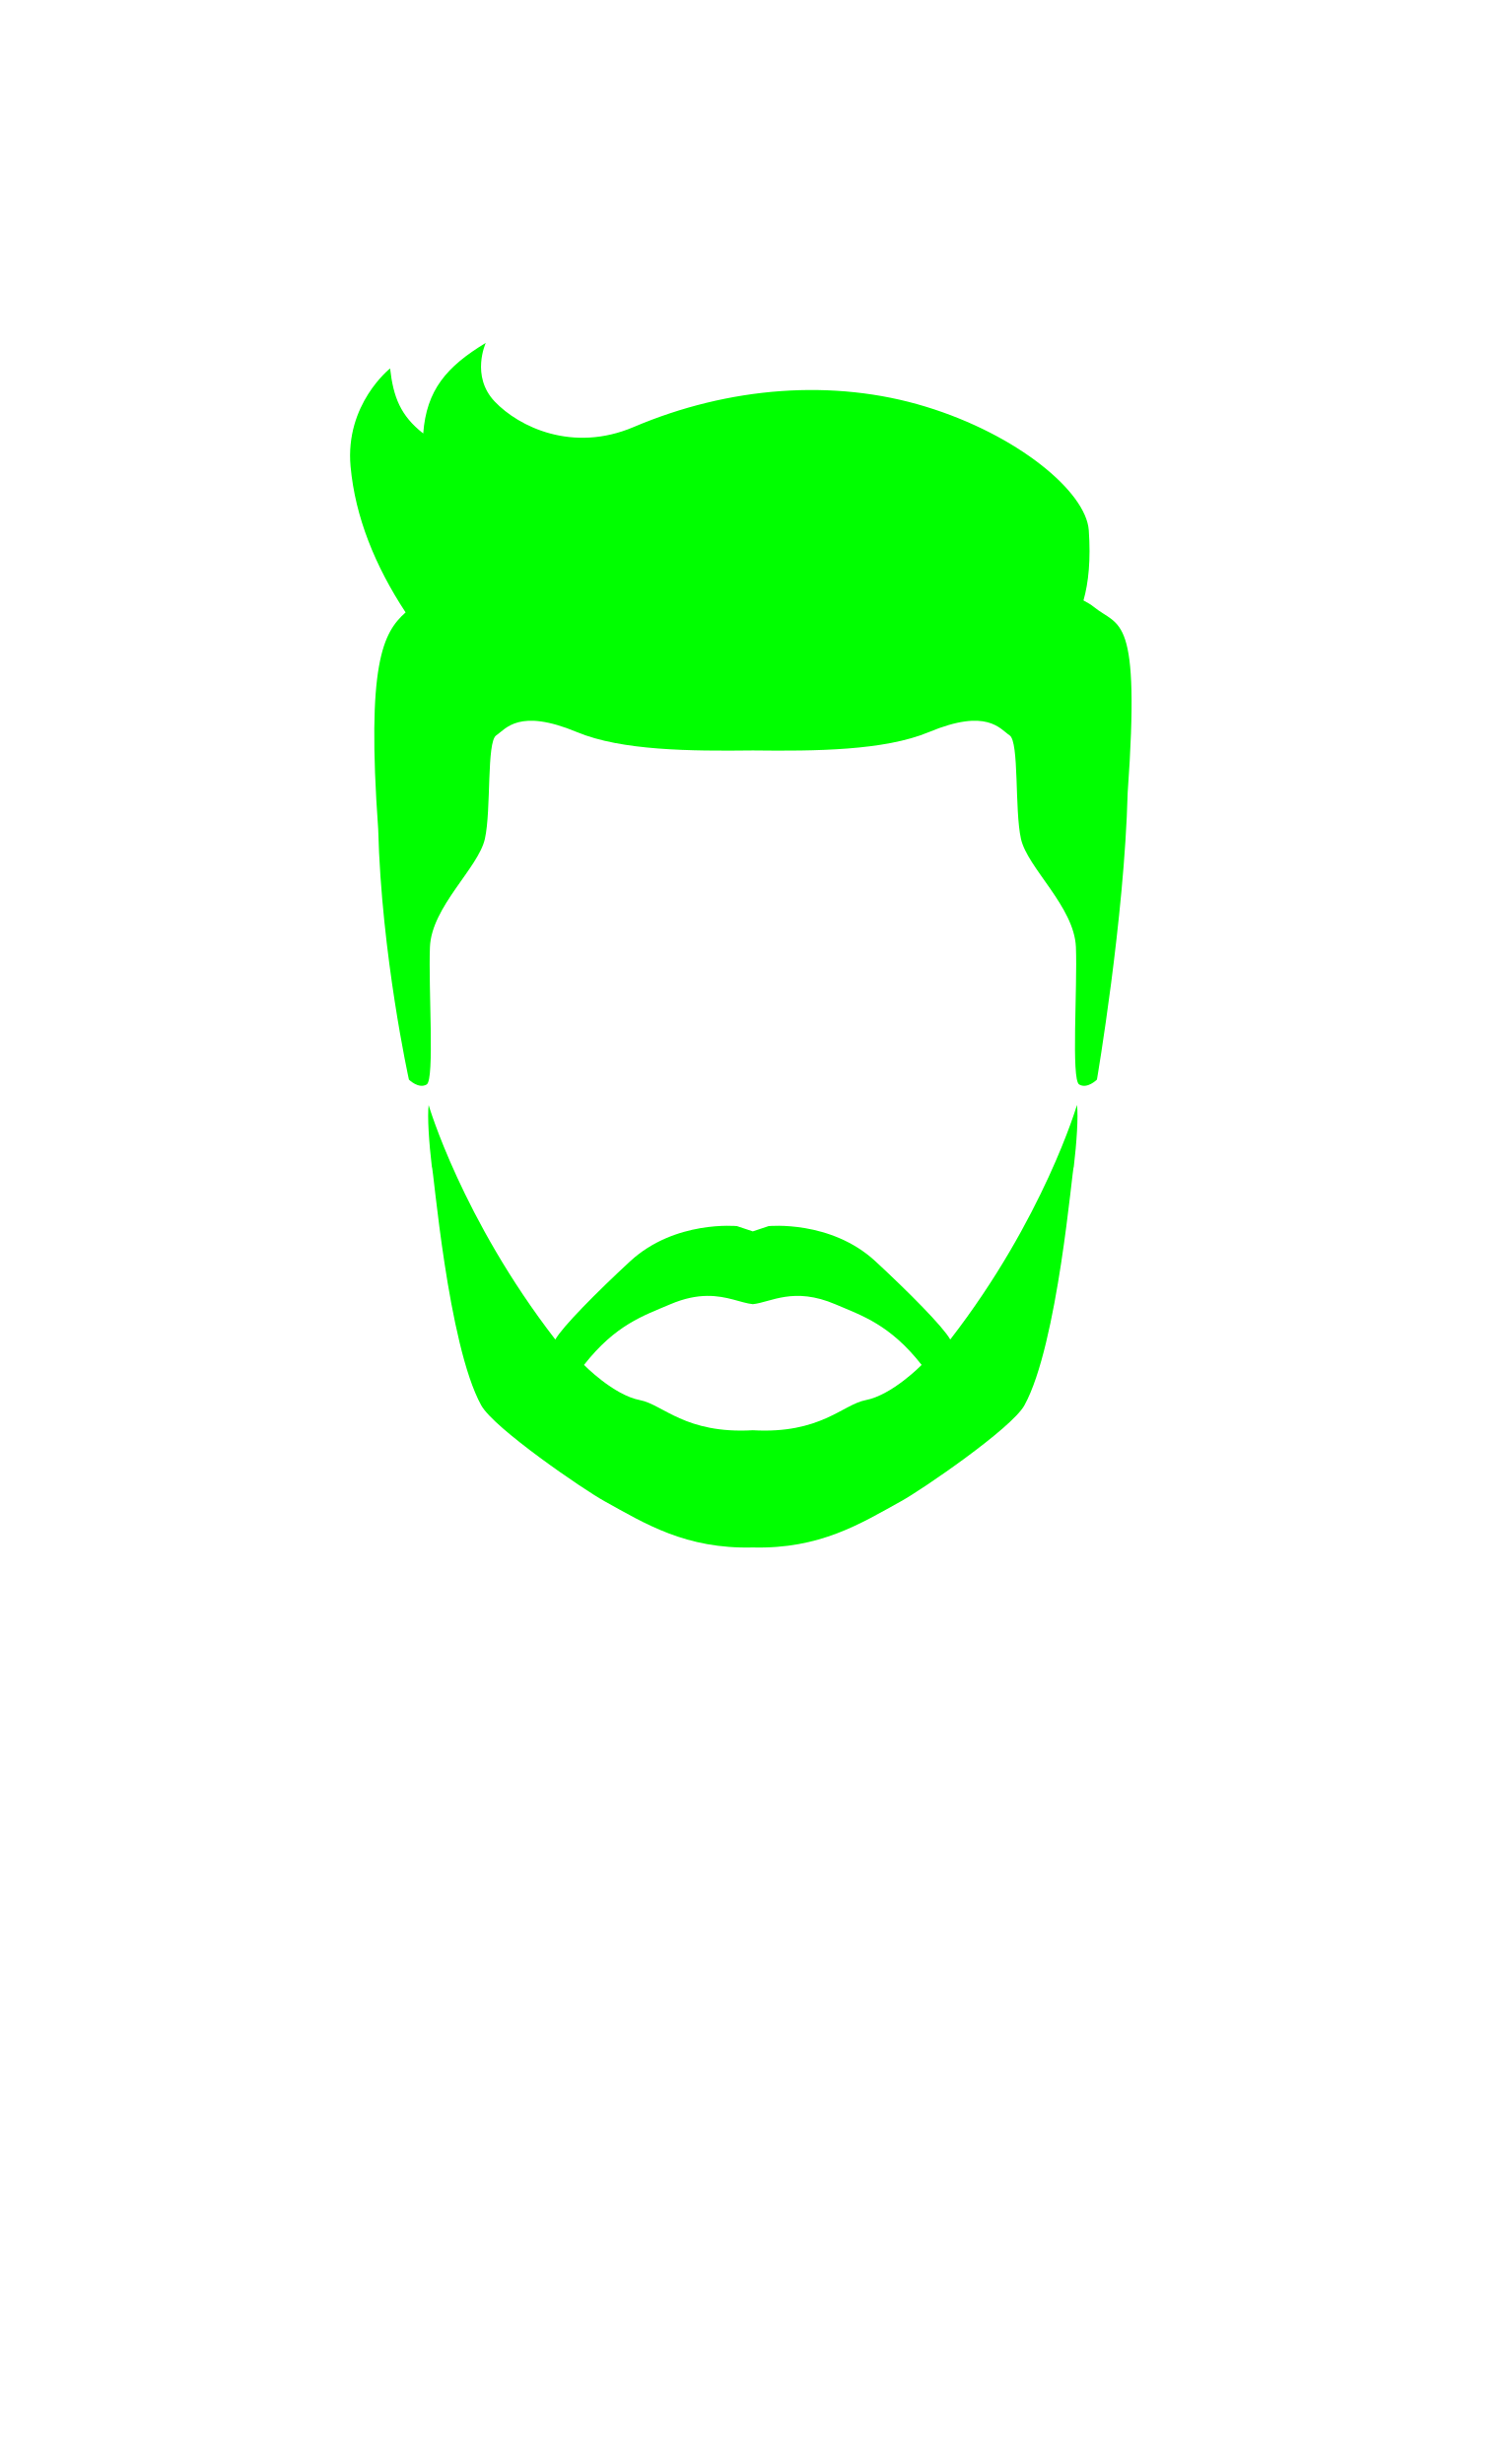
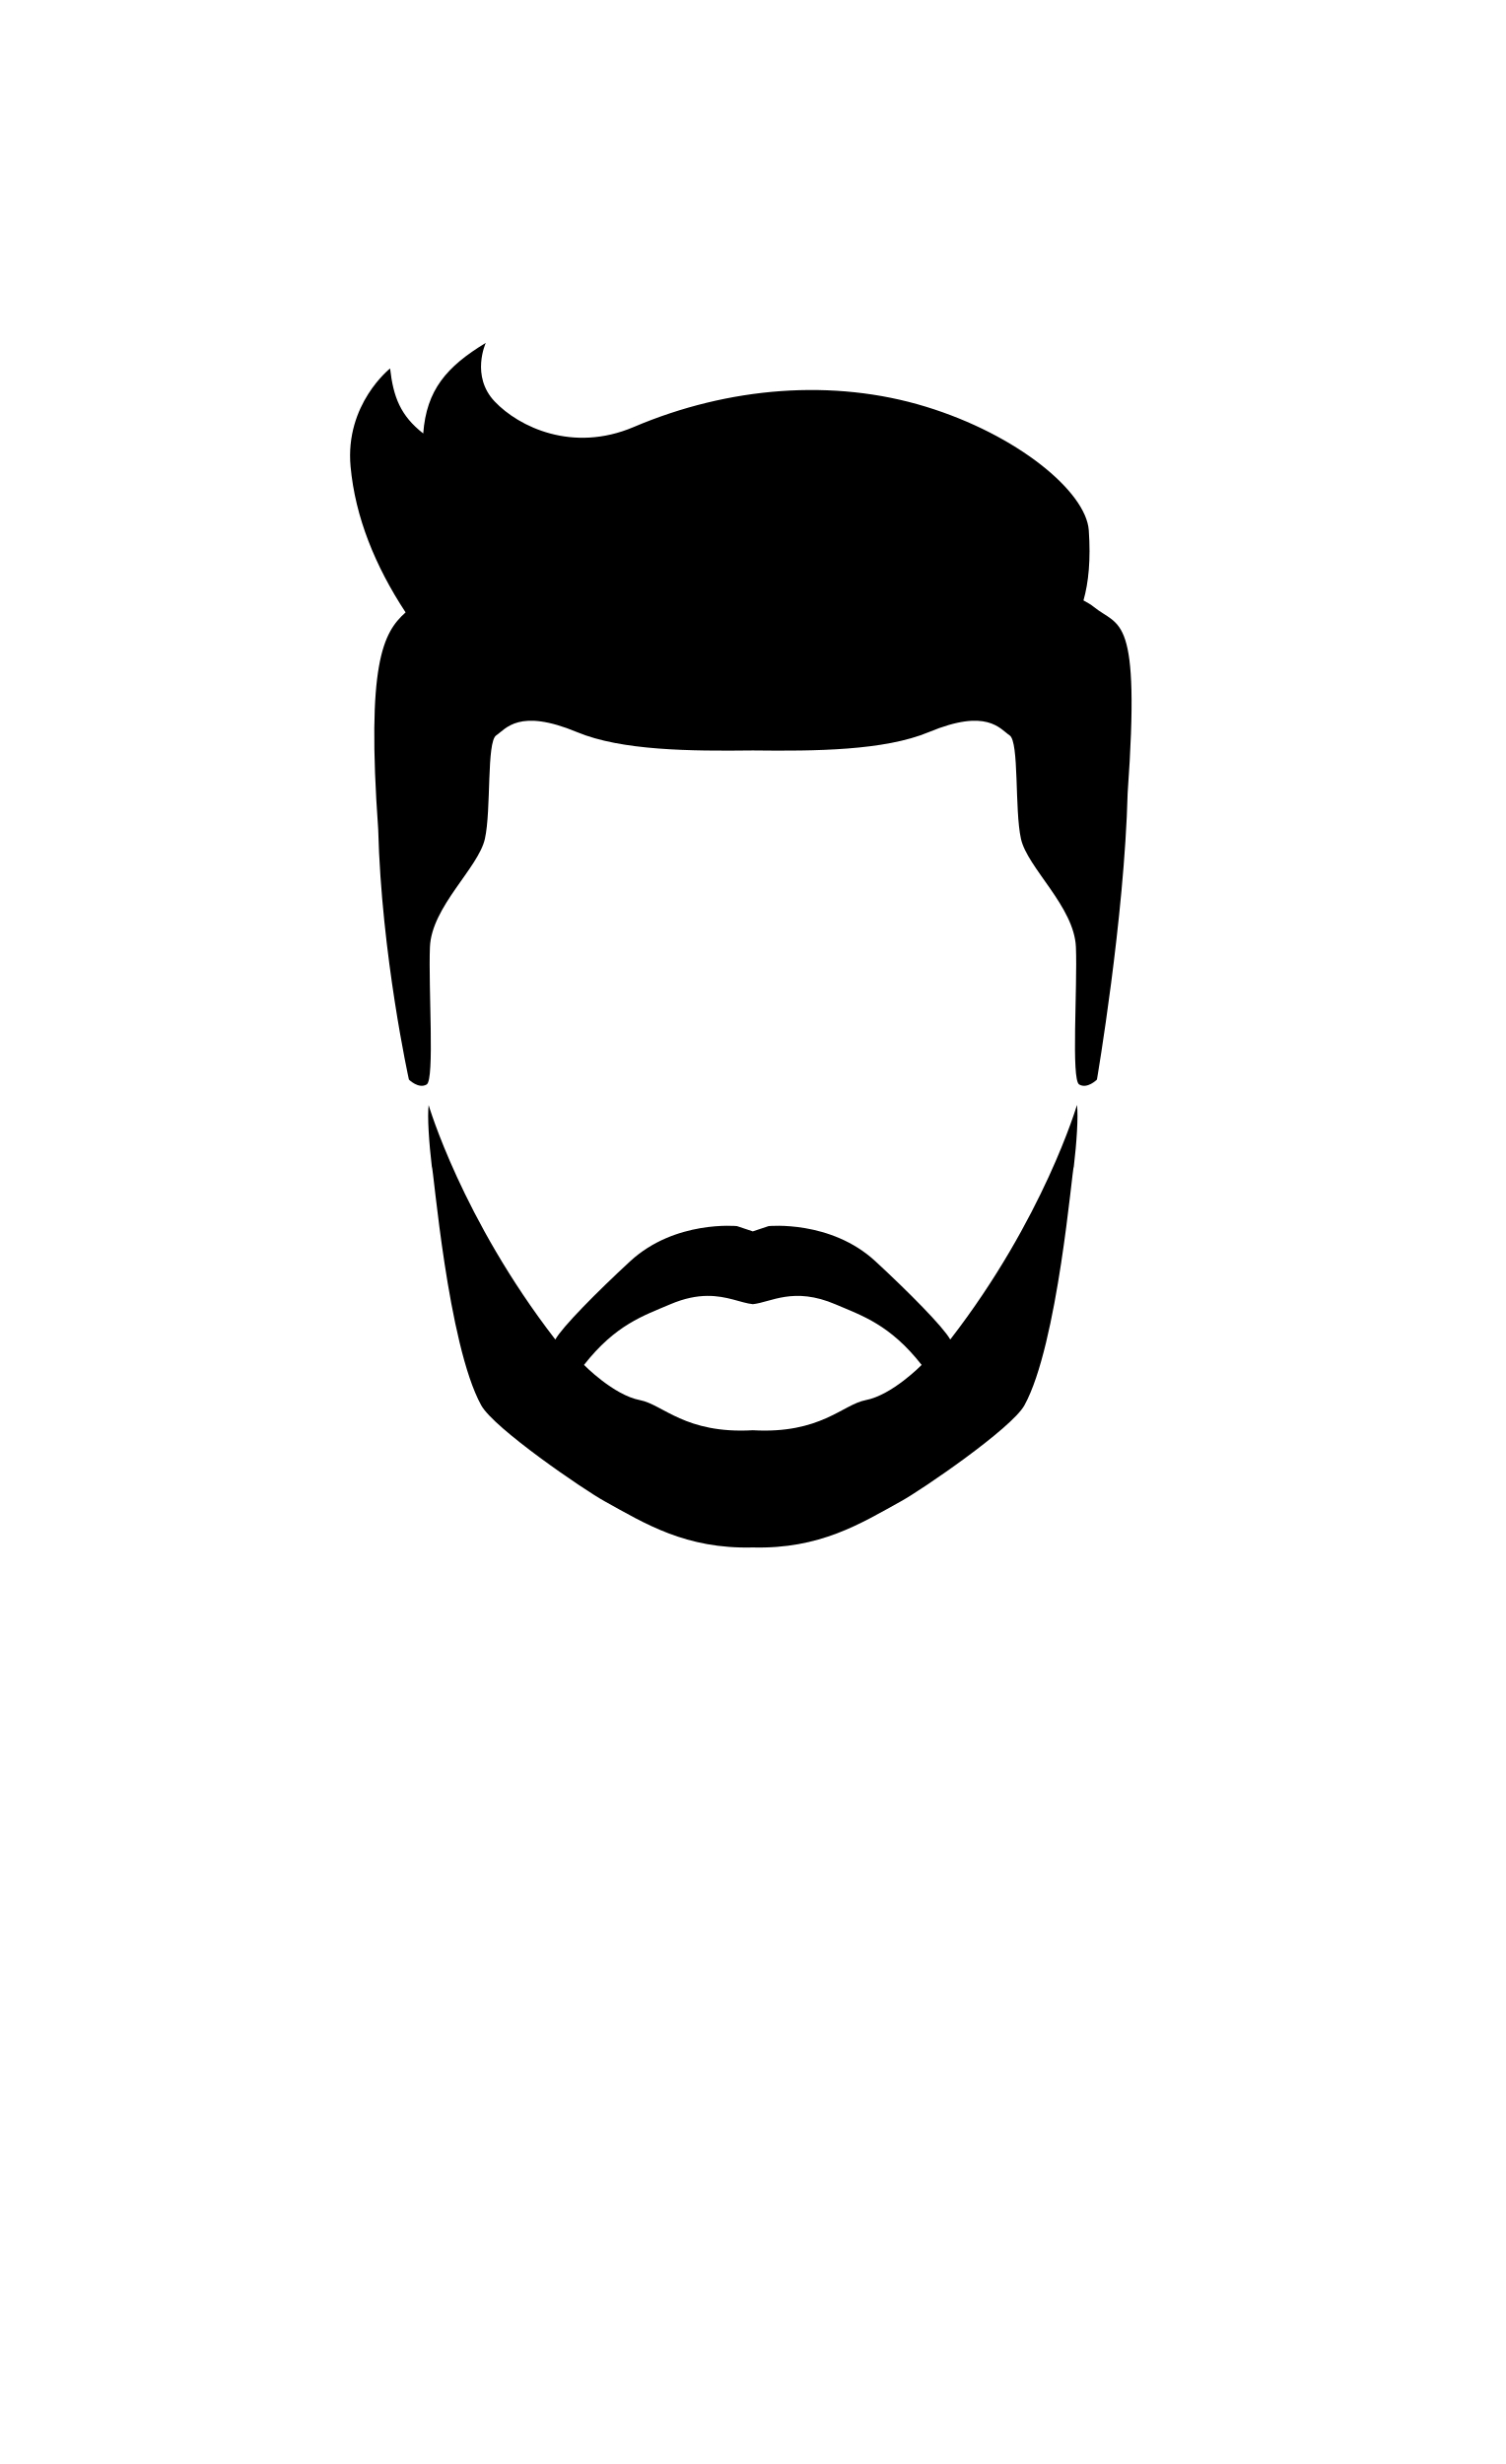
<svg xmlns="http://www.w3.org/2000/svg" width="44mm" height="72mm" viewBox="0 0 44 72" version="1.1" id="svg1" xml:space="preserve">
-   <path style="display:inline;fill:#00ff00;fill-rule:evenodd;stroke:none;stroke-width:0.265px;stroke-linecap:butt;stroke-linejoin:miter;stroke-opacity:1" id="hair" d="m 14.192,10.021 c -1.147,0.695 -1.73,1.378 -1.825,2.645 -0.665,-0.52 -0.874,-1.065 -0.968,-1.9 0,0 -1.323,1.044 -1.155,2.868 0.135,1.469 0.715,2.902 1.608,4.261 -0.662,0.59 -1.146,1.499 -0.801,6.332 0.094,3.684 0.898,7.32 0.898,7.32 0,0 0.283,0.283 0.519,0.142 0.236,-0.142 0.047,-2.834 0.095,-4.014 0.047,-1.181 1.417,-2.314 1.606,-3.164 0.189,-0.85 0.047,-2.834 0.331,-3.023 0.283,-0.189 0.661,-0.803 2.361,-0.095 1.299,0.541 3.313,0.558 5.14,0.536 1.827,0.022 3.841,0.005 5.14,-0.536 1.7,-0.708 2.078,-0.094 2.361,0.095 0.283,0.189 0.142,2.172 0.331,3.023 0.189,0.85 1.558,1.983 1.606,3.164 0.047,1.181 -0.142,3.873 0.095,4.014 0.236,0.142 0.519,-0.142 0.519,-0.142 0,0 0.803,-4.695 0.898,-8.379 0.378,-5.289 -0.237,-4.822 -0.992,-5.436 -0.07,-0.057 -0.171,-0.12 -0.299,-0.187 0.149,-0.522 0.215,-1.191 0.155,-2.05 -0.08,-1.128 -2.086,-2.794 -4.768,-3.613 -2.682,-0.82 -5.746,-0.589 -8.531,0.596 -1.779,0.757 -3.352,3.61e-4 -4.06,-0.745 -0.708,-0.745 -0.261,-1.714 -0.261,-1.714 z m -1.666,22.265 c -0.043,0.326 0.011,1.126 0.092,1.798 0.048,0.028 0.463,5.204 1.444,6.981 0.371,0.672 2.992,2.464 3.598,2.799 1.192,0.66 2.377,1.404 4.338,1.354 1.962,0.05 3.146,-0.694 4.338,-1.354 0.606,-0.335 3.227,-2.127 3.598,-2.799 0.981,-1.778 1.396,-6.953 1.444,-6.981 0.081,-0.673 0.135,-1.472 0.092,-1.798 0,0 -0.971,3.323 -3.703,6.856 -0.204,-0.369 -1.221,-1.394 -2.186,-2.286 -1.309,-1.21 -3.122,-1.028 -3.122,-1.028 l -0.462,0.154 -0.462,-0.154 c 0,0 -1.812,-0.182 -3.122,1.028 -0.965,0.891 -1.982,1.917 -2.186,2.286 -2.731,-3.533 -3.703,-6.856 -3.703,-6.856 z m 8.138,5.581 c 0.584,-0.006 0.988,0.207 1.334,0.242 0.527,-0.053 1.189,-0.521 2.419,0.006 0.776,0.332 1.589,0.591 2.514,1.769 0,0 -0.86,0.881 -1.636,1.029 -0.672,0.128 -1.321,0.993 -3.297,0.88 -1.976,0.113 -2.625,-0.752 -3.297,-0.88 -0.776,-0.148 -1.636,-1.029 -1.636,-1.029 0.924,-1.178 1.737,-1.437 2.514,-1.769 0.423,-0.181 0.779,-0.245 1.085,-0.248 z" />
+   <path style="display:inline;fill-rule:evenodd;stroke:none;stroke-width:0.265px;stroke-linecap:butt;stroke-linejoin:miter;stroke-opacity:1" id="hair" d="m 14.192,10.021 c -1.147,0.695 -1.73,1.378 -1.825,2.645 -0.665,-0.52 -0.874,-1.065 -0.968,-1.9 0,0 -1.323,1.044 -1.155,2.868 0.135,1.469 0.715,2.902 1.608,4.261 -0.662,0.59 -1.146,1.499 -0.801,6.332 0.094,3.684 0.898,7.32 0.898,7.32 0,0 0.283,0.283 0.519,0.142 0.236,-0.142 0.047,-2.834 0.095,-4.014 0.047,-1.181 1.417,-2.314 1.606,-3.164 0.189,-0.85 0.047,-2.834 0.331,-3.023 0.283,-0.189 0.661,-0.803 2.361,-0.095 1.299,0.541 3.313,0.558 5.14,0.536 1.827,0.022 3.841,0.005 5.14,-0.536 1.7,-0.708 2.078,-0.094 2.361,0.095 0.283,0.189 0.142,2.172 0.331,3.023 0.189,0.85 1.558,1.983 1.606,3.164 0.047,1.181 -0.142,3.873 0.095,4.014 0.236,0.142 0.519,-0.142 0.519,-0.142 0,0 0.803,-4.695 0.898,-8.379 0.378,-5.289 -0.237,-4.822 -0.992,-5.436 -0.07,-0.057 -0.171,-0.12 -0.299,-0.187 0.149,-0.522 0.215,-1.191 0.155,-2.05 -0.08,-1.128 -2.086,-2.794 -4.768,-3.613 -2.682,-0.82 -5.746,-0.589 -8.531,0.596 -1.779,0.757 -3.352,3.61e-4 -4.06,-0.745 -0.708,-0.745 -0.261,-1.714 -0.261,-1.714 z m -1.666,22.265 c -0.043,0.326 0.011,1.126 0.092,1.798 0.048,0.028 0.463,5.204 1.444,6.981 0.371,0.672 2.992,2.464 3.598,2.799 1.192,0.66 2.377,1.404 4.338,1.354 1.962,0.05 3.146,-0.694 4.338,-1.354 0.606,-0.335 3.227,-2.127 3.598,-2.799 0.981,-1.778 1.396,-6.953 1.444,-6.981 0.081,-0.673 0.135,-1.472 0.092,-1.798 0,0 -0.971,3.323 -3.703,6.856 -0.204,-0.369 -1.221,-1.394 -2.186,-2.286 -1.309,-1.21 -3.122,-1.028 -3.122,-1.028 l -0.462,0.154 -0.462,-0.154 c 0,0 -1.812,-0.182 -3.122,1.028 -0.965,0.891 -1.982,1.917 -2.186,2.286 -2.731,-3.533 -3.703,-6.856 -3.703,-6.856 z m 8.138,5.581 c 0.584,-0.006 0.988,0.207 1.334,0.242 0.527,-0.053 1.189,-0.521 2.419,0.006 0.776,0.332 1.589,0.591 2.514,1.769 0,0 -0.86,0.881 -1.636,1.029 -0.672,0.128 -1.321,0.993 -3.297,0.88 -1.976,0.113 -2.625,-0.752 -3.297,-0.88 -0.776,-0.148 -1.636,-1.029 -1.636,-1.029 0.924,-1.178 1.737,-1.437 2.514,-1.769 0.423,-0.181 0.779,-0.245 1.085,-0.248 z" />
</svg>
